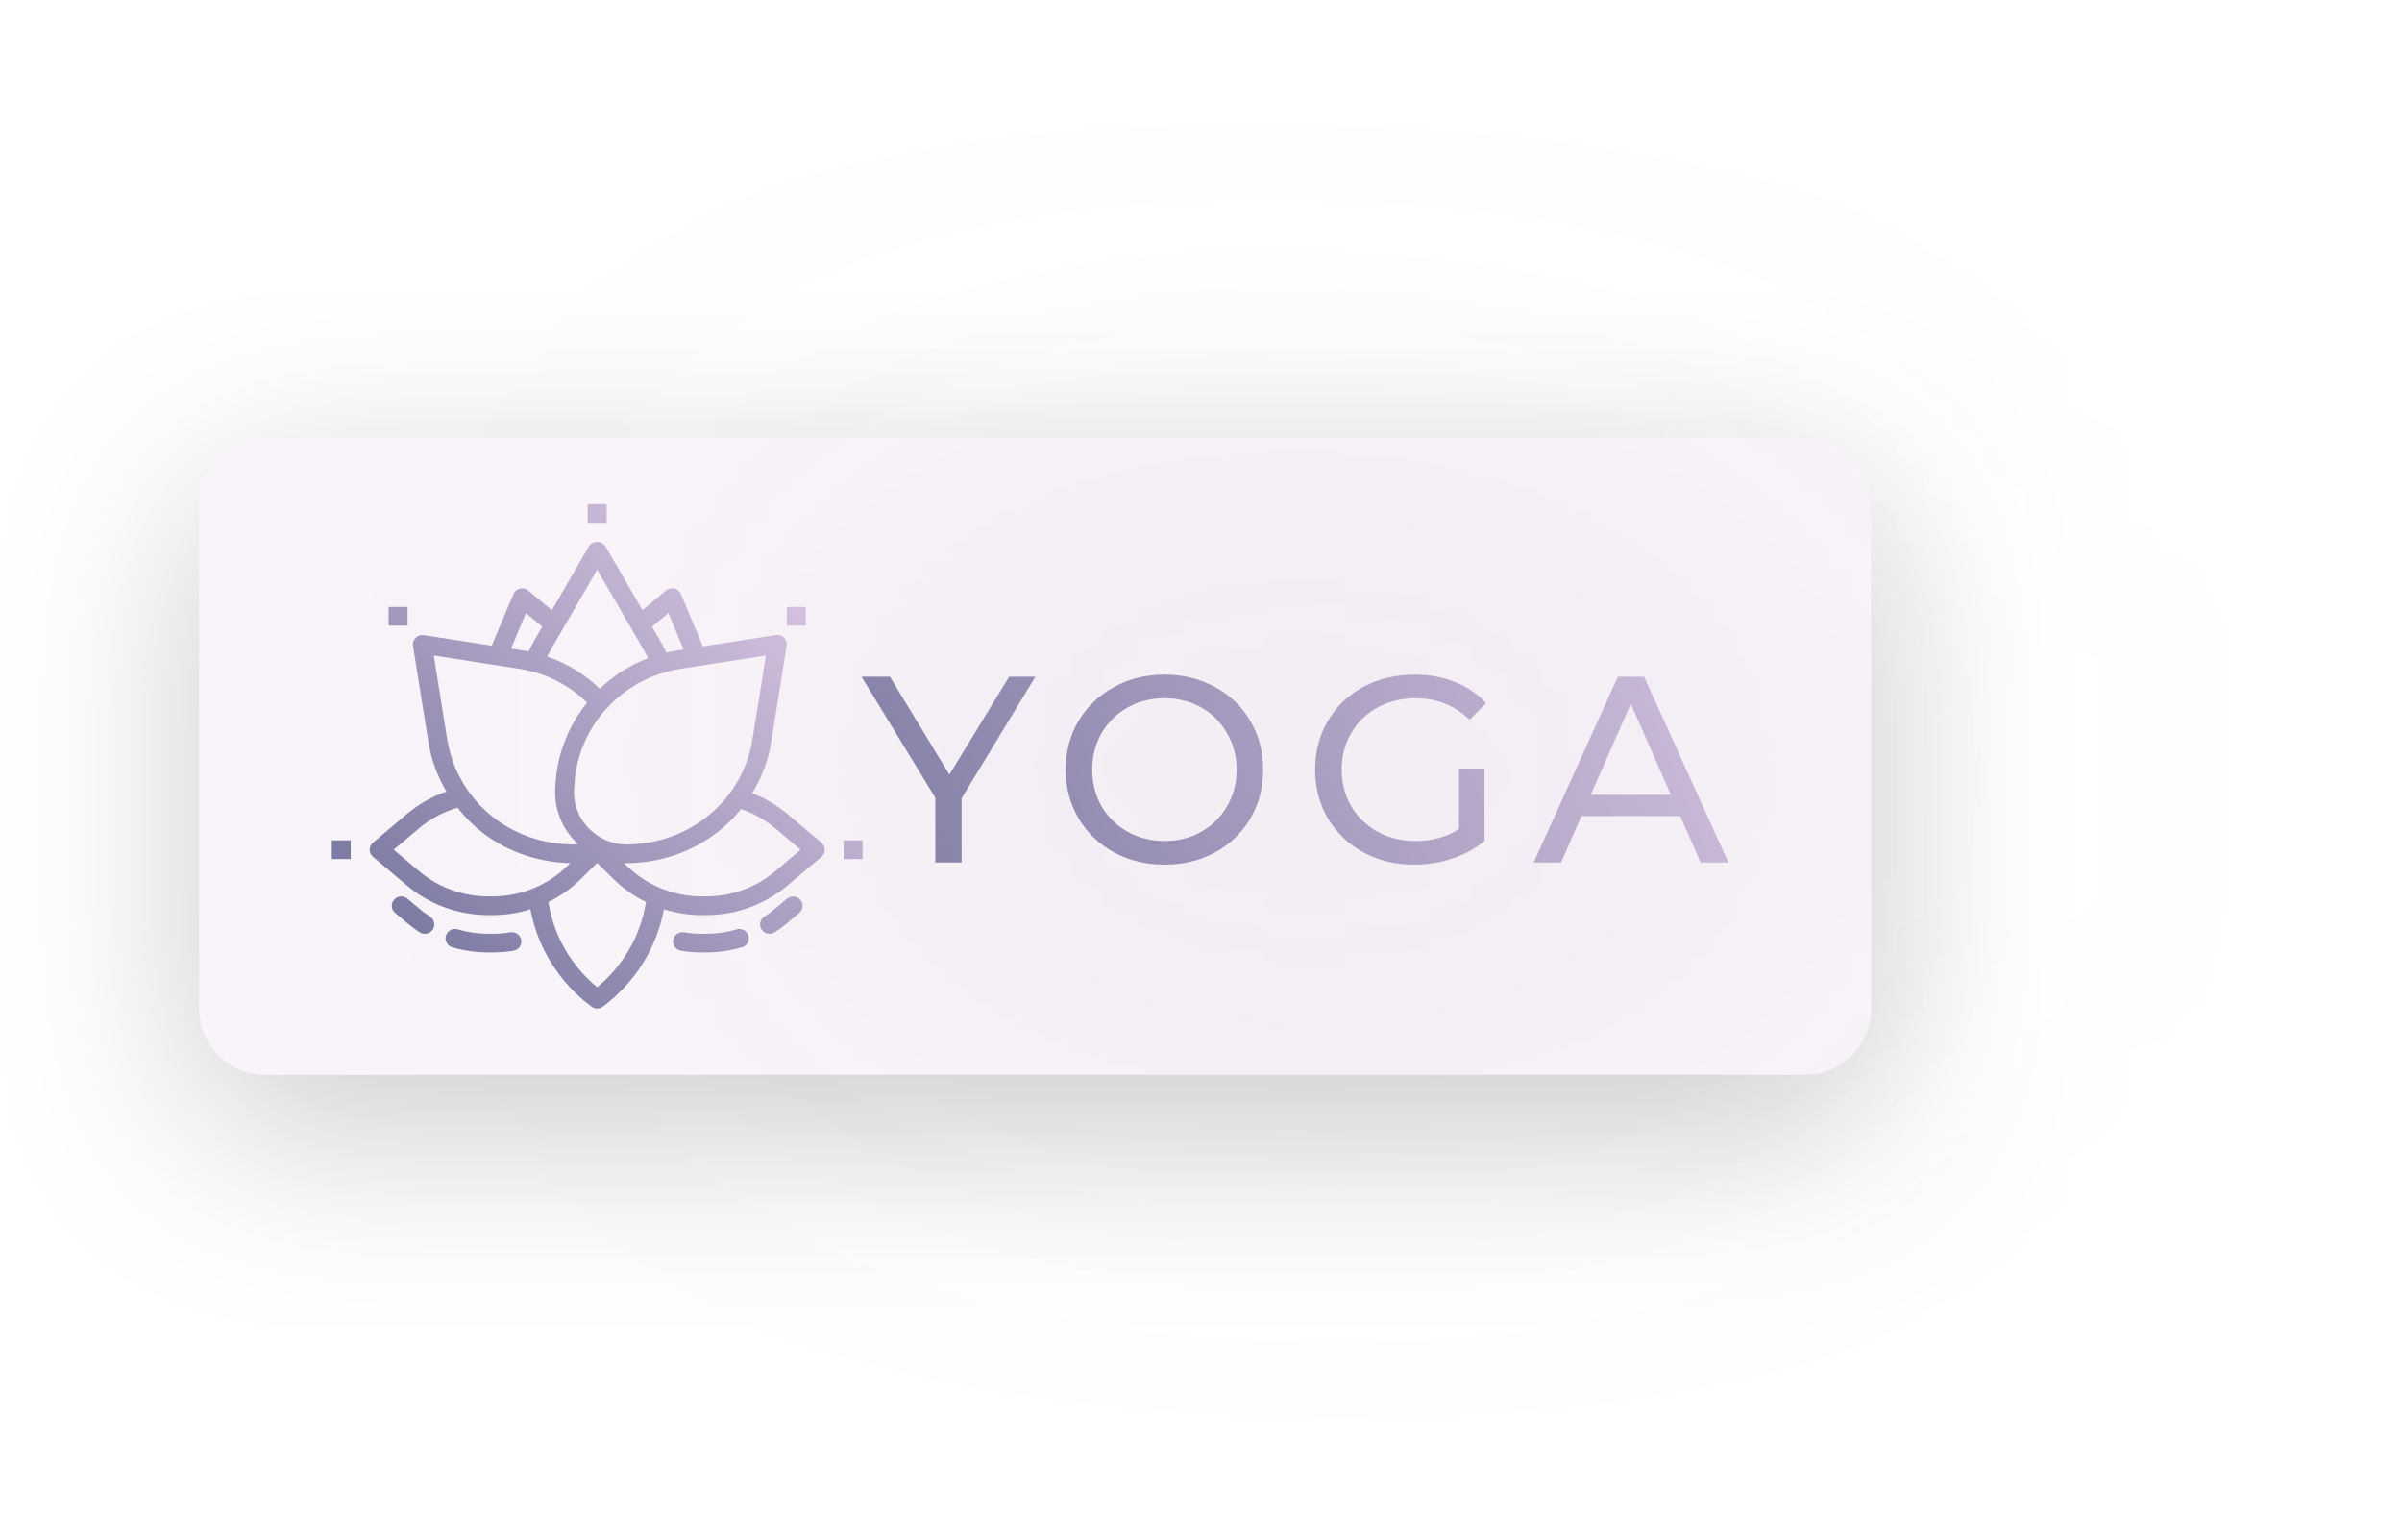
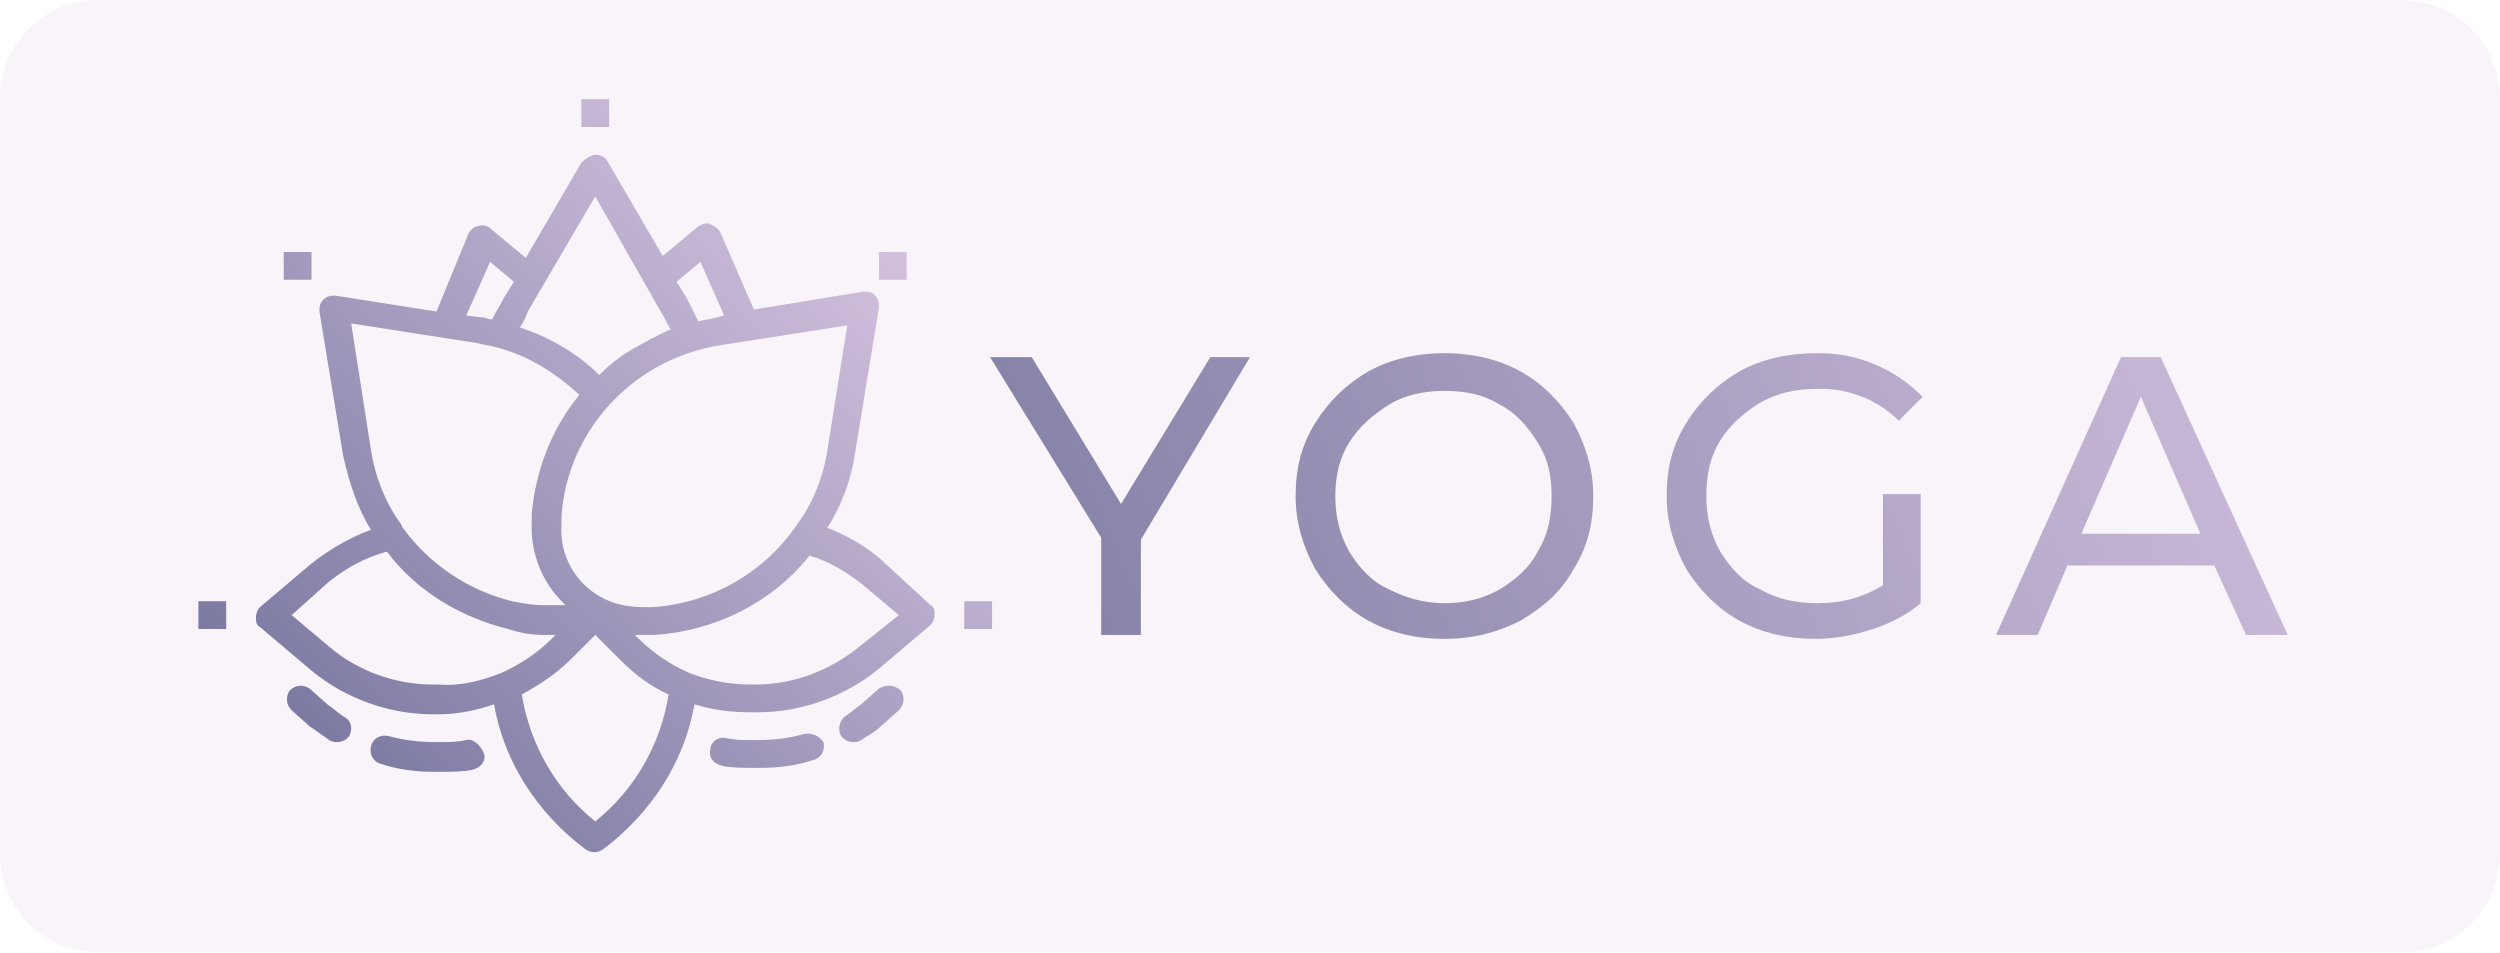
- <svg xmlns="http://www.w3.org/2000/svg" width="181" height="116" viewBox="0 0 181 116" fill="none">
-   <g filter="url(#filter0_d)">
-     <rect x="15" y="33" width="126" height="48" rx="5" fill="#F9F4F9" />
-   </g>
-   <g filter="url(#filter1_d)">
-     <path d="M72.46 60.16V65H70.48V60.12L64.92 51H67.06L71.54 58.38L76.04 51H78.02L72.46 60.16ZM87.764 65.16C86.35 65.16 85.077 64.853 83.944 64.24C82.81 63.613 81.917 62.753 81.264 61.66C80.624 60.567 80.304 59.347 80.304 58C80.304 56.653 80.624 55.433 81.264 54.34C81.917 53.247 82.81 52.393 83.944 51.78C85.077 51.153 86.35 50.84 87.764 50.84C89.164 50.84 90.43 51.153 91.564 51.78C92.697 52.393 93.584 53.247 94.224 54.34C94.864 55.42 95.184 56.64 95.184 58C95.184 59.36 94.864 60.587 94.224 61.68C93.584 62.76 92.697 63.613 91.564 64.24C90.43 64.853 89.164 65.16 87.764 65.16ZM87.764 63.38C88.79 63.38 89.71 63.147 90.524 62.68C91.35 62.213 91.997 61.573 92.464 60.76C92.944 59.933 93.184 59.013 93.184 58C93.184 56.987 92.944 56.073 92.464 55.26C91.997 54.433 91.35 53.787 90.524 53.32C89.71 52.853 88.79 52.62 87.764 52.62C86.737 52.62 85.804 52.853 84.964 53.32C84.137 53.787 83.484 54.433 83.004 55.26C82.537 56.073 82.304 56.987 82.304 58C82.304 59.013 82.537 59.933 83.004 60.76C83.484 61.573 84.137 62.213 84.964 62.68C85.804 63.147 86.737 63.38 87.764 63.38ZM109.941 57.92H111.861V63.38C111.167 63.953 110.361 64.393 109.441 64.7C108.521 65.007 107.561 65.16 106.561 65.16C105.147 65.16 103.874 64.853 102.741 64.24C101.607 63.613 100.714 62.76 100.061 61.68C99.421 60.587 99.101 59.36 99.101 58C99.101 56.64 99.421 55.413 100.061 54.32C100.714 53.227 101.607 52.373 102.741 51.76C103.887 51.147 105.174 50.84 106.601 50.84C107.721 50.84 108.734 51.027 109.641 51.4C110.561 51.76 111.341 52.293 111.981 53L110.741 54.24C109.621 53.16 108.267 52.62 106.681 52.62C105.614 52.62 104.654 52.853 103.801 53.32C102.961 53.773 102.301 54.413 101.821 55.24C101.341 56.053 101.101 56.973 101.101 58C101.101 59.013 101.341 59.933 101.821 60.76C102.301 61.573 102.961 62.213 103.801 62.68C104.654 63.147 105.607 63.38 106.661 63.38C107.914 63.38 109.007 63.08 109.941 62.48V57.92ZM126.61 61.5H119.17L117.63 65H115.57L121.91 51H123.89L130.25 65H128.15L126.61 61.5ZM125.91 59.9L122.89 53.04L119.87 59.9H125.91Z" fill="url(#paint0_linear)" />
-   </g>
-   <path d="M32.61 70.053C32.394 70.377 31.951 70.468 31.621 70.255C31.288 70.039 30.969 69.803 30.666 69.547L29.774 68.794C29.474 68.541 29.439 68.097 29.695 67.802C29.951 67.506 30.402 67.472 30.702 67.725L31.595 68.479C31.851 68.695 32.121 68.895 32.404 69.078C32.734 69.291 32.827 69.728 32.61 70.053ZM38.452 70.259C38.01 70.333 37.563 70.37 37.115 70.37H36.786C36.009 70.37 35.235 70.258 34.492 70.037C34.113 69.926 33.715 70.137 33.601 70.509C33.488 70.881 33.702 71.274 34.08 71.386C34.958 71.645 35.869 71.778 36.786 71.778H37.115C37.643 71.778 38.17 71.734 38.691 71.647C39.08 71.582 39.342 71.219 39.276 70.835C39.21 70.452 38.841 70.194 38.452 70.259ZM59.297 67.726L58.404 68.48C58.148 68.697 57.878 68.897 57.596 69.08C57.266 69.293 57.175 69.73 57.392 70.055C57.608 70.38 58.052 70.47 58.381 70.256C58.715 70.042 59.034 69.807 59.336 69.552L60.229 68.799C60.529 68.546 60.564 68.102 60.308 67.807C60.051 67.511 59.601 67.477 59.301 67.729L59.297 67.726ZM55.511 70.039C54.766 70.26 53.992 70.371 53.214 70.37H52.885C52.437 70.37 51.99 70.333 51.548 70.259C51.159 70.194 50.79 70.452 50.724 70.835C50.658 71.219 50.92 71.582 51.309 71.647C51.83 71.734 52.357 71.778 52.885 71.778H53.214C54.131 71.778 55.042 71.645 55.92 71.386C56.298 71.274 56.512 70.881 56.399 70.509C56.285 70.137 55.887 69.926 55.508 70.037L55.511 70.039ZM61.896 63.504C62.055 63.638 62.146 63.833 62.146 64.038C62.146 64.244 62.055 64.439 61.896 64.573L59.339 66.733C57.633 68.171 55.46 68.962 53.214 68.963H52.886C51.916 68.964 50.952 68.816 50.029 68.525C49.48 71.451 47.839 74.067 45.429 75.859C45.175 76.047 44.825 76.047 44.571 75.859C42.16 74.068 40.518 71.451 39.969 68.525C39.045 68.816 38.081 68.964 37.111 68.963H36.786C34.541 68.961 32.37 68.17 30.664 66.732L28.107 64.571C27.948 64.437 27.857 64.243 27.857 64.037C27.857 63.831 27.948 63.637 28.107 63.503L30.664 61.342C31.542 60.604 32.551 60.031 33.64 59.654C32.961 58.509 32.502 57.252 32.286 55.944L31.121 48.668C31.086 48.446 31.161 48.221 31.322 48.061C31.483 47.902 31.712 47.829 31.938 47.864L37.054 48.659L38.689 44.771C38.776 44.563 38.959 44.409 39.181 44.357C39.403 44.302 39.637 44.358 39.811 44.504L41.583 45.989L44.38 41.167C44.518 40.962 44.75 40.838 45 40.838C45.25 40.838 45.482 40.962 45.62 41.167L48.415 45.982L50.188 44.498C50.362 44.353 50.596 44.298 50.818 44.35C51.04 44.403 51.223 44.558 51.31 44.765L52.966 48.713L58.46 47.858C58.686 47.821 58.916 47.894 59.077 48.055C59.238 48.214 59.313 48.44 59.277 48.662L58.111 55.939C57.89 57.295 57.405 58.597 56.683 59.773C57.648 60.149 58.543 60.68 59.333 61.342L61.896 63.504ZM51.3 50.399C46.911 51.081 43.586 54.666 43.291 59.034L43.264 59.433C43.187 60.57 43.611 61.683 44.429 62.489C44.73 62.786 45.077 63.035 45.458 63.225C45.468 63.228 45.476 63.233 45.485 63.237C46.117 63.548 46.823 63.686 47.529 63.637L47.934 63.61C50.883 63.408 53.572 61.876 55.22 59.458C55.983 58.333 56.489 57.057 56.7 55.719L57.714 49.4L51.3 50.399ZM49.136 47.227L49.606 48.037C49.82 48.401 50.021 48.791 50.219 49.19C50.504 49.12 50.79 49.054 51.076 49.009L51.514 48.939L50.363 46.195L49.136 47.227ZM41.227 49.48C42.721 49.985 44.079 50.816 45.2 51.912C45.666 51.459 46.173 51.048 46.714 50.685C47.38 50.249 48.092 49.887 48.837 49.604C48.685 49.306 48.529 49.015 48.366 48.734L45 42.937L41.634 48.736C41.5 48.978 41.362 49.224 41.227 49.481V49.48ZM38.507 48.879L39.319 49.006C39.483 49.029 39.651 49.058 39.826 49.094C40.014 48.727 40.2 48.374 40.392 48.038L40.864 47.225L39.634 46.198L38.507 48.879ZM33.699 55.721C33.913 57.057 34.418 58.331 35.179 59.457L35.322 59.654C36.111 60.766 37.138 61.693 38.331 62.37C39.127 62.821 39.986 63.156 40.88 63.364C41.398 63.491 41.927 63.573 42.459 63.607L42.873 63.636C43.104 63.647 43.337 63.639 43.567 63.612C43.518 63.568 43.467 63.527 43.421 63.481C42.311 62.389 41.736 60.879 41.841 59.337L41.867 58.938C42.025 56.752 42.853 54.665 44.241 52.952C43.077 51.808 41.623 50.99 40.031 50.584C39.725 50.506 39.415 50.443 39.102 50.397L32.687 49.4L33.699 55.721ZM40.255 66.922C41.19 66.531 42.039 65.965 42.755 65.256L42.969 65.046C42.907 65.046 42.844 65.046 42.782 65.04L42.369 65.011C41.755 64.971 41.147 64.876 40.55 64.729C38.133 64.174 35.987 62.809 34.479 60.868C33.42 61.177 32.438 61.701 31.596 62.405L29.669 64.037L31.597 65.664C33.043 66.882 34.883 67.553 36.786 67.555H37.114C38.194 67.556 39.263 67.341 40.255 66.922ZM48.678 67.978C47.775 67.537 46.951 66.954 46.238 66.254L45 65.032L43.762 66.251C43.049 66.953 42.225 67.536 41.322 67.978C41.718 70.486 43.025 72.768 45 74.399C46.975 72.768 48.282 70.486 48.678 67.978ZM60.331 64.037L58.407 62.41C57.65 61.779 56.781 61.292 55.844 60.972C53.926 63.334 51.093 64.799 48.031 65.014L47.625 65.04C47.504 65.048 47.383 65.052 47.262 65.052C47.184 65.052 47.107 65.044 47.029 65.04L47.248 65.256C47.963 65.965 48.811 66.53 49.744 66.922C50.737 67.341 51.806 67.556 52.886 67.555H53.215C55.119 67.554 56.961 66.883 58.408 65.663L60.331 64.037ZM25 64.741H26.429V63.333H25V64.741ZM30.714 45.741H29.286V47.148H30.714V45.741ZM45.714 39.407V38H44.286V39.407H45.714ZM60.714 45.741H59.286V47.148H60.714V45.741ZM63.571 64.741H65V63.333H63.571V64.741Z" fill="url(#paint1_linear)" />
-   <defs>
-     <filter id="filter0_d" x="0" y="22" width="156" height="78" filterUnits="userSpaceOnUse" color-interpolation-filters="sRGB">
-       <feFlood flood-opacity="0" result="BackgroundImageFix" />
-       <feColorMatrix in="SourceAlpha" type="matrix" values="0 0 0 0 0 0 0 0 0 0 0 0 0 0 0 0 0 0 127 0" />
-       <feOffset dy="4" />
-       <feGaussianBlur stdDeviation="7.5" />
-       <feColorMatrix type="matrix" values="0 0 0 0 0 0 0 0 0 0 0 0 0 0 0 0 0 0 0.2 0" />
-       <feBlend mode="normal" in2="BackgroundImageFix" result="effect1_dropShadow" />
-       <feBlend mode="normal" in="SourceGraphic" in2="effect1_dropShadow" result="shape" />
-     </filter>
-     <filter id="filter1_d" x="14.92" y="0.84" width="165.33" height="114.32" filterUnits="userSpaceOnUse" color-interpolation-filters="sRGB">
-       <feFlood flood-opacity="0" result="BackgroundImageFix" />
-       <feColorMatrix in="SourceAlpha" type="matrix" values="0 0 0 0 0 0 0 0 0 0 0 0 0 0 0 0 0 0 127 0" />
-       <feOffset />
-       <feGaussianBlur stdDeviation="25" />
-       <feColorMatrix type="matrix" values="0 0 0 0 0.482 0 0 0 0 0.475 0 0 0 0 0.631 0 0 0 0.7 0" />
-       <feBlend mode="normal" in2="BackgroundImageFix" result="effect1_dropShadow" />
-       <feBlend mode="normal" in="SourceGraphic" in2="effect1_dropShadow" result="shape" />
-     </filter>
-     <linearGradient id="paint0_linear" x1="66.5" y1="73.5" x2="132.5" y2="47" gradientUnits="userSpaceOnUse">
-       <stop stop-color="#807DA4" />
-       <stop offset="1" stop-color="#D2BFDD" />
-     </linearGradient>
-     <linearGradient id="paint1_linear" x1="31.25" y1="70.898" x2="58.34" y2="43.401" gradientUnits="userSpaceOnUse">
-       <stop stop-color="#7C7AA2" />
-       <stop offset="1" stop-color="#D4C1DE" />
-     </linearGradient>
-   </defs>
+ <svg xmlns="http://www.w3.org/2000/svg" viewBox="0 0 126 48">
+   <path d="M5 0h116c2.8 0 5 2.2 5 5v38c0 2.8-2.2 5-5 5H5c-2.8 0-5-2.2-5-5V5c0-2.8 2.2-5 5-5z" fill="#f8f4f9" />
+   <linearGradient id="a" gradientUnits="userSpaceOnUse" x1="50.46" y1="12.1" x2="116.46" y2="38.6" gradientTransform="matrix(1 0 0 -1 0 50)">
+     <stop offset="0" stop-color="#807da3" />
+     <stop offset="1" stop-color="#d1bfdd" />
+   </linearGradient>
+   <path d="M57.5 27.2V32h-2v-4.9L49.9 18H52l4.5 7.4L61 18h2l-5.5 9.2zm15.3 5c-1.4 0-2.7-.3-3.8-.9-1.1-.6-2-1.5-2.7-2.6-.6-1.1-1-2.3-1-3.7s.3-2.6 1-3.7a7.5 7.5 0 012.7-2.6c1.1-.6 2.4-.9 3.8-.9s2.7.3 3.8.9c1.1.6 2 1.5 2.7 2.6.6 1.1 1 2.3 1 3.7s-.3 2.6-1 3.7c-.6 1.1-1.5 1.9-2.7 2.6-1.2.6-2.4.9-3.8.9zm0-1.8c1 0 1.9-.2 2.8-.7.8-.5 1.5-1.1 1.9-1.9.5-.8.7-1.7.7-2.8s-.2-1.9-.7-2.7c-.5-.8-1.1-1.5-1.9-1.9-.8-.5-1.7-.7-2.8-.7-1 0-2 .2-2.8.7-.8.5-1.5 1.1-2 1.9-.5.8-.7 1.7-.7 2.7s.2 1.9.7 2.8c.5.8 1.1 1.5 2 1.9.8.4 1.7.7 2.8.7zm22.1-5.5h1.9v5.5c-.7.6-1.5 1-2.4 1.3-.9.3-1.9.5-2.9.5-1.4 0-2.7-.3-3.8-.9-1.1-.6-2-1.5-2.7-2.6-.6-1.1-1-2.3-1-3.7s.3-2.6 1-3.7a7.5 7.5 0 012.7-2.6c1.1-.6 2.4-.9 3.9-.9a7.3 7.3 0 015.3 2.2l-1.2 1.2a5.58 5.58 0 00-4.1-1.6c-1.1 0-2 .2-2.9.7-.8.5-1.5 1.1-2 1.9-.5.8-.7 1.7-.7 2.8 0 1 .2 1.9.7 2.8.5.8 1.1 1.5 2 1.9.9.5 1.8.7 2.9.7 1.3 0 2.3-.3 3.3-.9v-4.6zm16.7 3.6h-7.4l-1.5 3.5h-2.1l6.3-14h2l6.4 14h-2.1l-1.6-3.5zm-.7-1.6l-3-6.9-3 6.9h6z" fill="url(#a)" />
+   <linearGradient id="b" gradientUnits="userSpaceOnUse" x1="16.49" y1="11.87" x2="43.58" y2="39.37" gradientTransform="matrix(1 0 0 -1 0 50)">
+     <stop offset="0" stop-color="#7c7aa2" />
+     <stop offset="1" stop-color="#d3c1de" />
+   </linearGradient>
+   <path d="M17.6 37.1c-.2.3-.7.4-1 .2l-1-.7-.9-.8c-.3-.3-.3-.7-.1-1 .3-.3.7-.3 1-.1l.9.8c.3.2.5.4.8.6.4.2.5.6.3 1zm5.9.2c-.4.1-.9.1-1.3.1h-.3c-.8 0-1.6-.1-2.3-.3-.4-.1-.8.1-.9.5-.1.4.1.8.5.9.9.3 1.8.4 2.7.4h.3c.5 0 1.1 0 1.6-.1.4-.1.7-.4.6-.8-.2-.5-.6-.8-.9-.7zm20.8-2.6l-.9.8c-.3.2-.5.4-.8.6-.3.2-.4.7-.2 1 .2.3.7.4 1 .2.3-.2.7-.4 1-.7l.9-.8c.3-.3.3-.7.1-1a.9.9 0 00-1.1-.1zM40.5 37c-.7.2-1.5.3-2.3.3h-.3c-.4 0-.9 0-1.3-.1s-.8.2-.8.6c-.1.4.2.7.6.8.5.1 1 .1 1.6.1h.3c.9 0 1.8-.1 2.7-.4.4-.1.6-.5.5-.9-.2-.3-.6-.5-1-.4zm6.4-6.5c.2.1.2.3.2.5s-.1.4-.2.5l-2.6 2.2a9.7 9.7 0 01-6.1 2.2h-.3c-1 0-1.9-.1-2.9-.4-.5 2.9-2.2 5.5-4.6 7.3-.3.2-.6.2-.9 0-2.4-1.8-4.1-4.4-4.6-7.3-.9.3-1.8.5-2.8.5h-.3c-2.2 0-4.4-.8-6.1-2.2l-2.6-2.2c-.2-.1-.2-.3-.2-.5s.1-.4.2-.5l2.6-2.2c.9-.7 1.9-1.3 3-1.7-.7-1.1-1.1-2.4-1.4-3.7l-1.2-7.3c0-.2 0-.4.2-.6.2-.2.4-.2.6-.2l5.1.8 1.6-3.9c.1-.2.3-.4.5-.4.2-.1.5 0 .6.1l1.8 1.5 2.8-4.8c.2-.2.5-.4.7-.4s.5.1.6.3l2.8 4.8 1.8-1.5c.2-.1.4-.2.6-.1.2.1.4.2.5.4l1.7 3.9 5.5-.9c.2 0 .5 0 .6.2.2.2.2.4.2.6l-1.2 7.3c-.2 1.4-.7 2.7-1.4 3.8 1 .4 1.9.9 2.7 1.6l2.5 2.3zM36.3 17.4c-4.4.7-7.7 4.3-8 8.6v.4a3.85 3.85 0 002.2 3.8c.6.3 1.3.4 2 .4h.4a9.6 9.6 0 007.3-4.2c.8-1.1 1.3-2.4 1.5-3.7l1-6.3-6.4 1zm-2.2-3.2l.5.8.6 1.2c.3-.1.6-.1.9-.2l.4-.1-1.2-2.7-1.2 1zm-7.9 2.3c1.5.5 2.9 1.3 4 2.4.5-.5 1-.9 1.5-1.2.7-.4 1.4-.8 2.1-1.1-.2-.3-.3-.6-.5-.9L30 9.9l-3.4 5.8a3 3 0 01-.4.8zm-2.7-.6l.8.1c.2 0 .3.1.5.1.2-.4.4-.7.6-1.1l.5-.8-1.2-1-1.2 2.7zm-4.8 6.8c.2 1.3.7 2.6 1.5 3.7l.1.2a9.72 9.72 0 005.5 3.7c.5.1 1 .2 1.6.2h1.1l-.1-.1a5.35 5.35 0 01-1.6-4.1v-.4c.2-2.2 1-4.3 2.4-6-1.2-1.1-2.6-2-4.2-2.4-.3-.1-.6-.1-.9-.2l-6.4-1 1 6.4zm6.6 11.2c.9-.4 1.8-1 2.5-1.7l.2-.2H27.4c-.6 0-1.2-.1-1.8-.3-2.4-.6-4.6-1.9-6.1-3.9-1.1.3-2 .8-2.9 1.5L14.7 31l1.9 1.6c1.4 1.2 3.3 1.9 5.2 1.9h.3c1.1.1 2.2-.2 3.2-.6zm8.4 1.1c-.9-.4-1.7-1-2.4-1.7L30 32l-1.2 1.2c-.8.8-1.6 1.3-2.5 1.8.4 2.5 1.7 4.8 3.7 6.4 2-1.6 3.3-3.9 3.7-6.4zm11.6-4l-1.9-1.6c-.8-.6-1.6-1.1-2.6-1.4-1.9 2.4-4.8 3.8-7.8 4h-1l.2.2c.7.7 1.6 1.3 2.5 1.7 1 .4 2.1.6 3.1.6h.3c1.9 0 3.7-.7 5.2-1.9l2-1.6zm-35.3.7h1.4v-1.4H10v1.4zm5.7-19h-1.4v1.4h1.4v-1.4zm15-6.3V5h-1.4v1.4h1.4zm15 6.3h-1.4v1.4h1.4v-1.4zm2.9 19H50v-1.4h-1.4v1.4z" fill="url(#b)" />
</svg>
